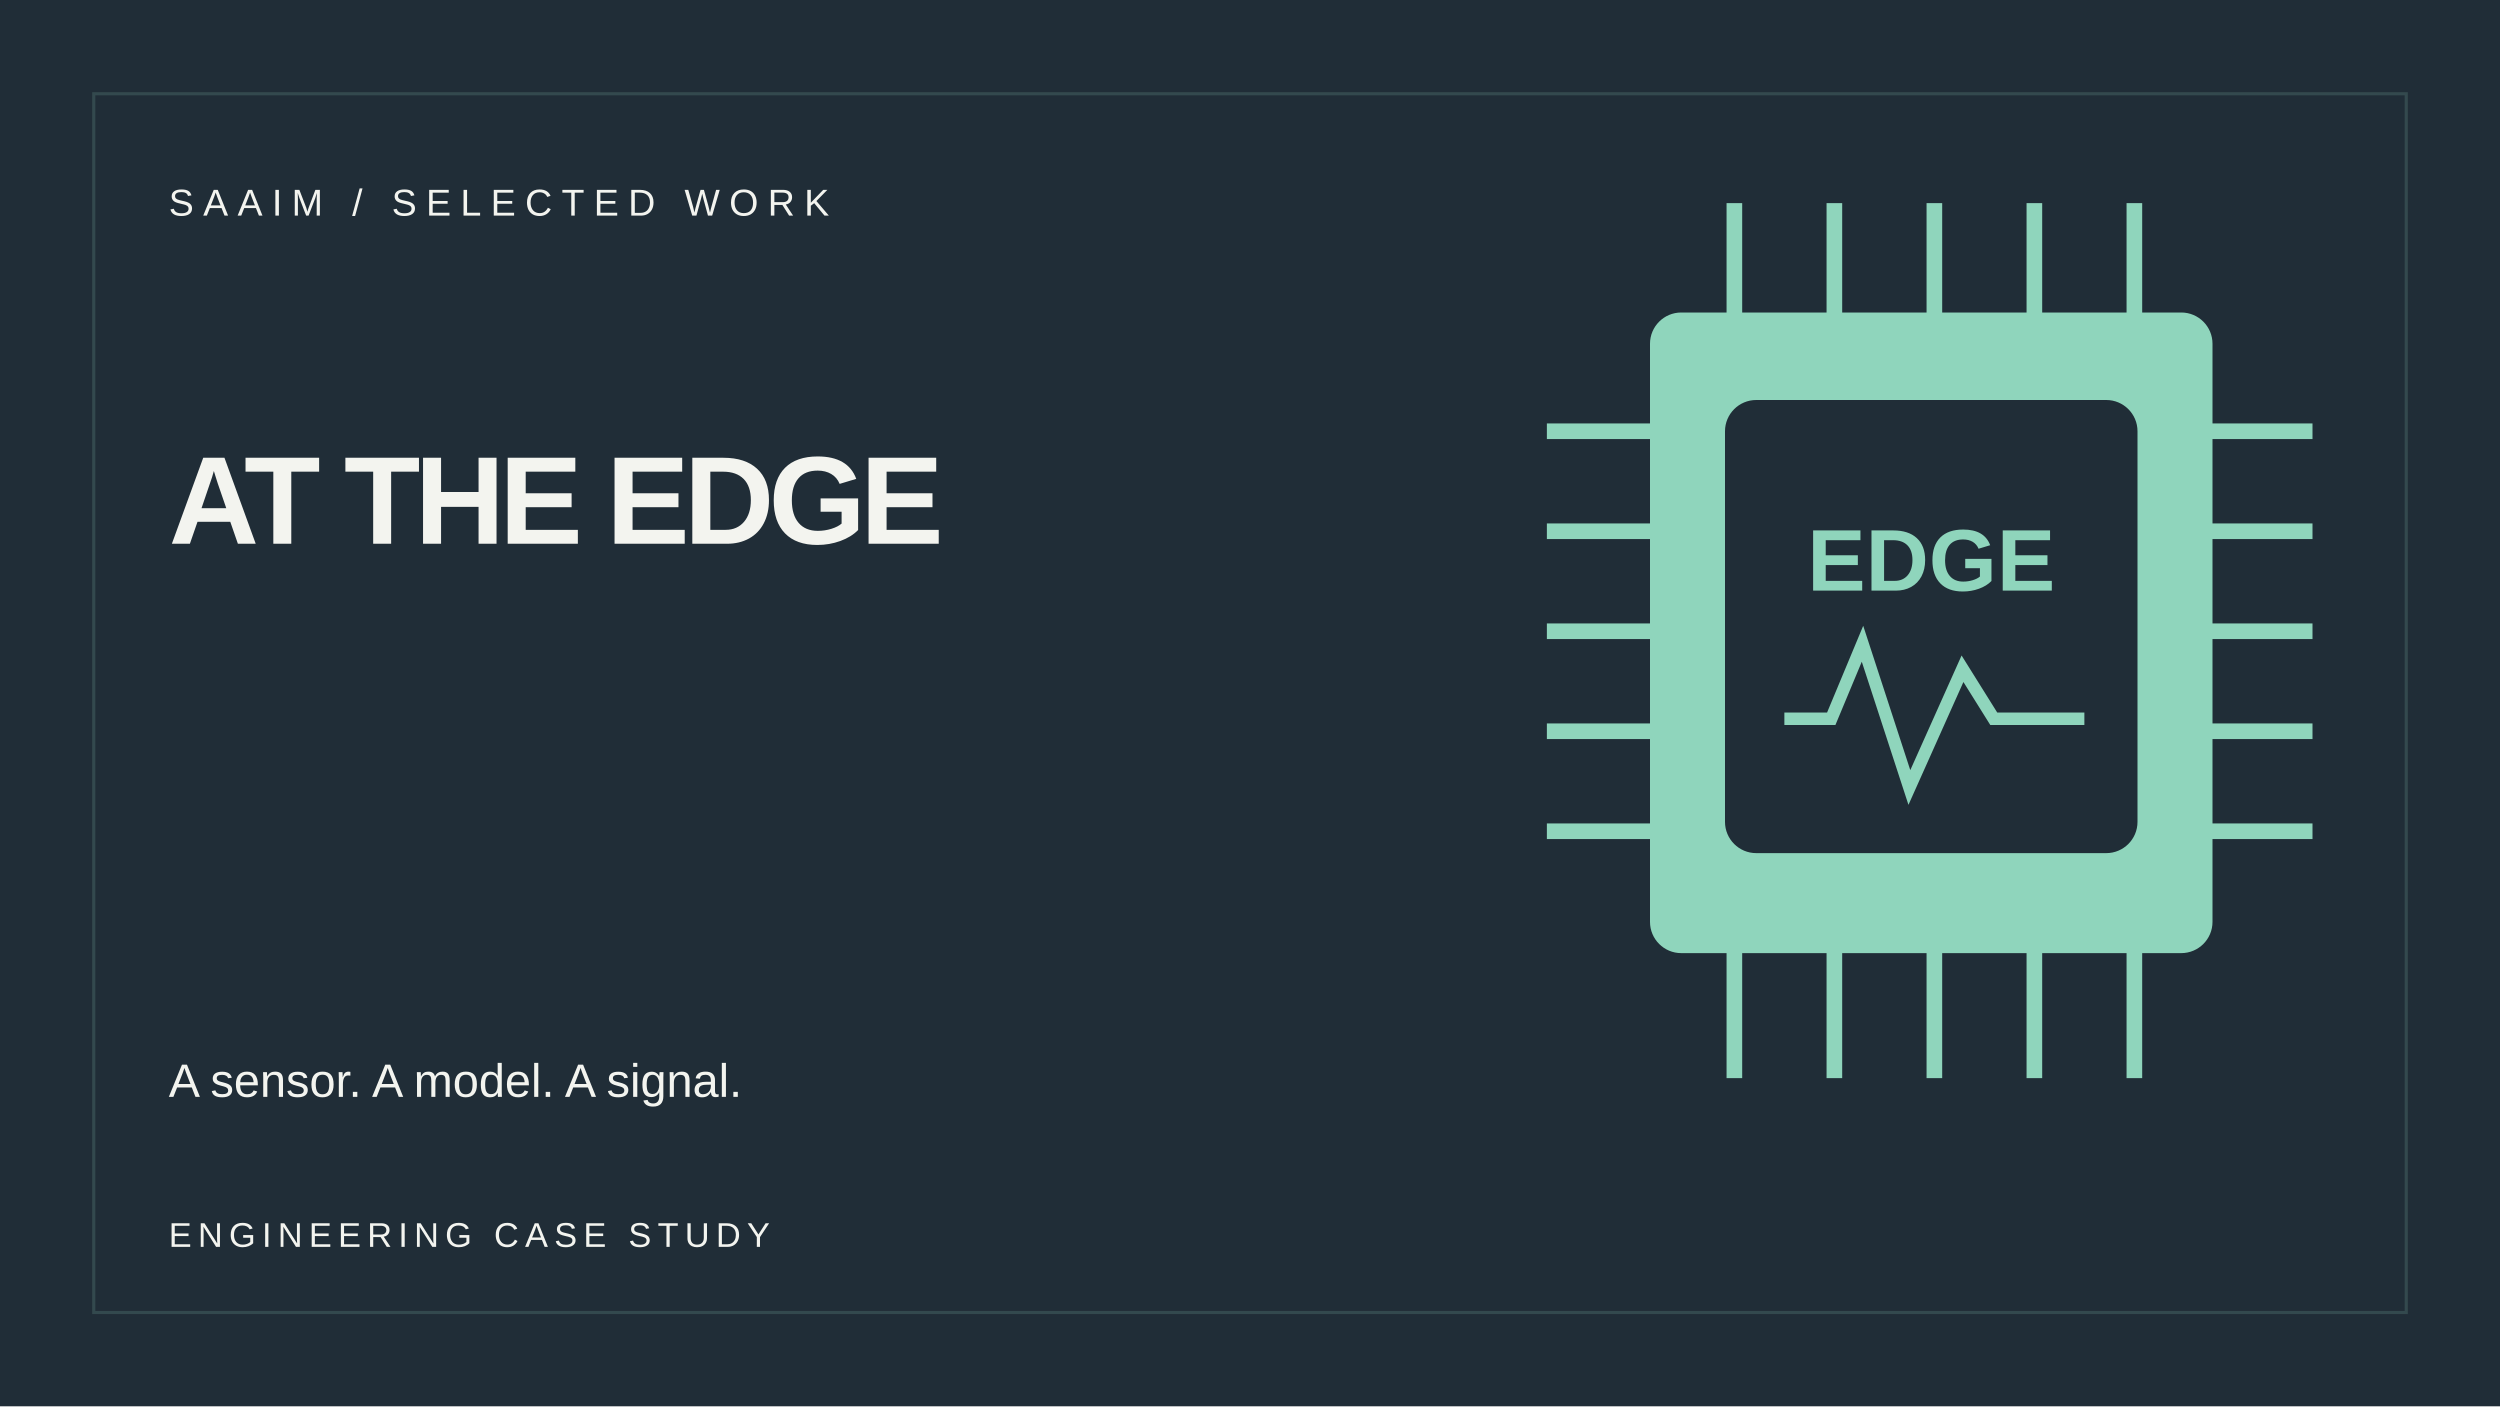
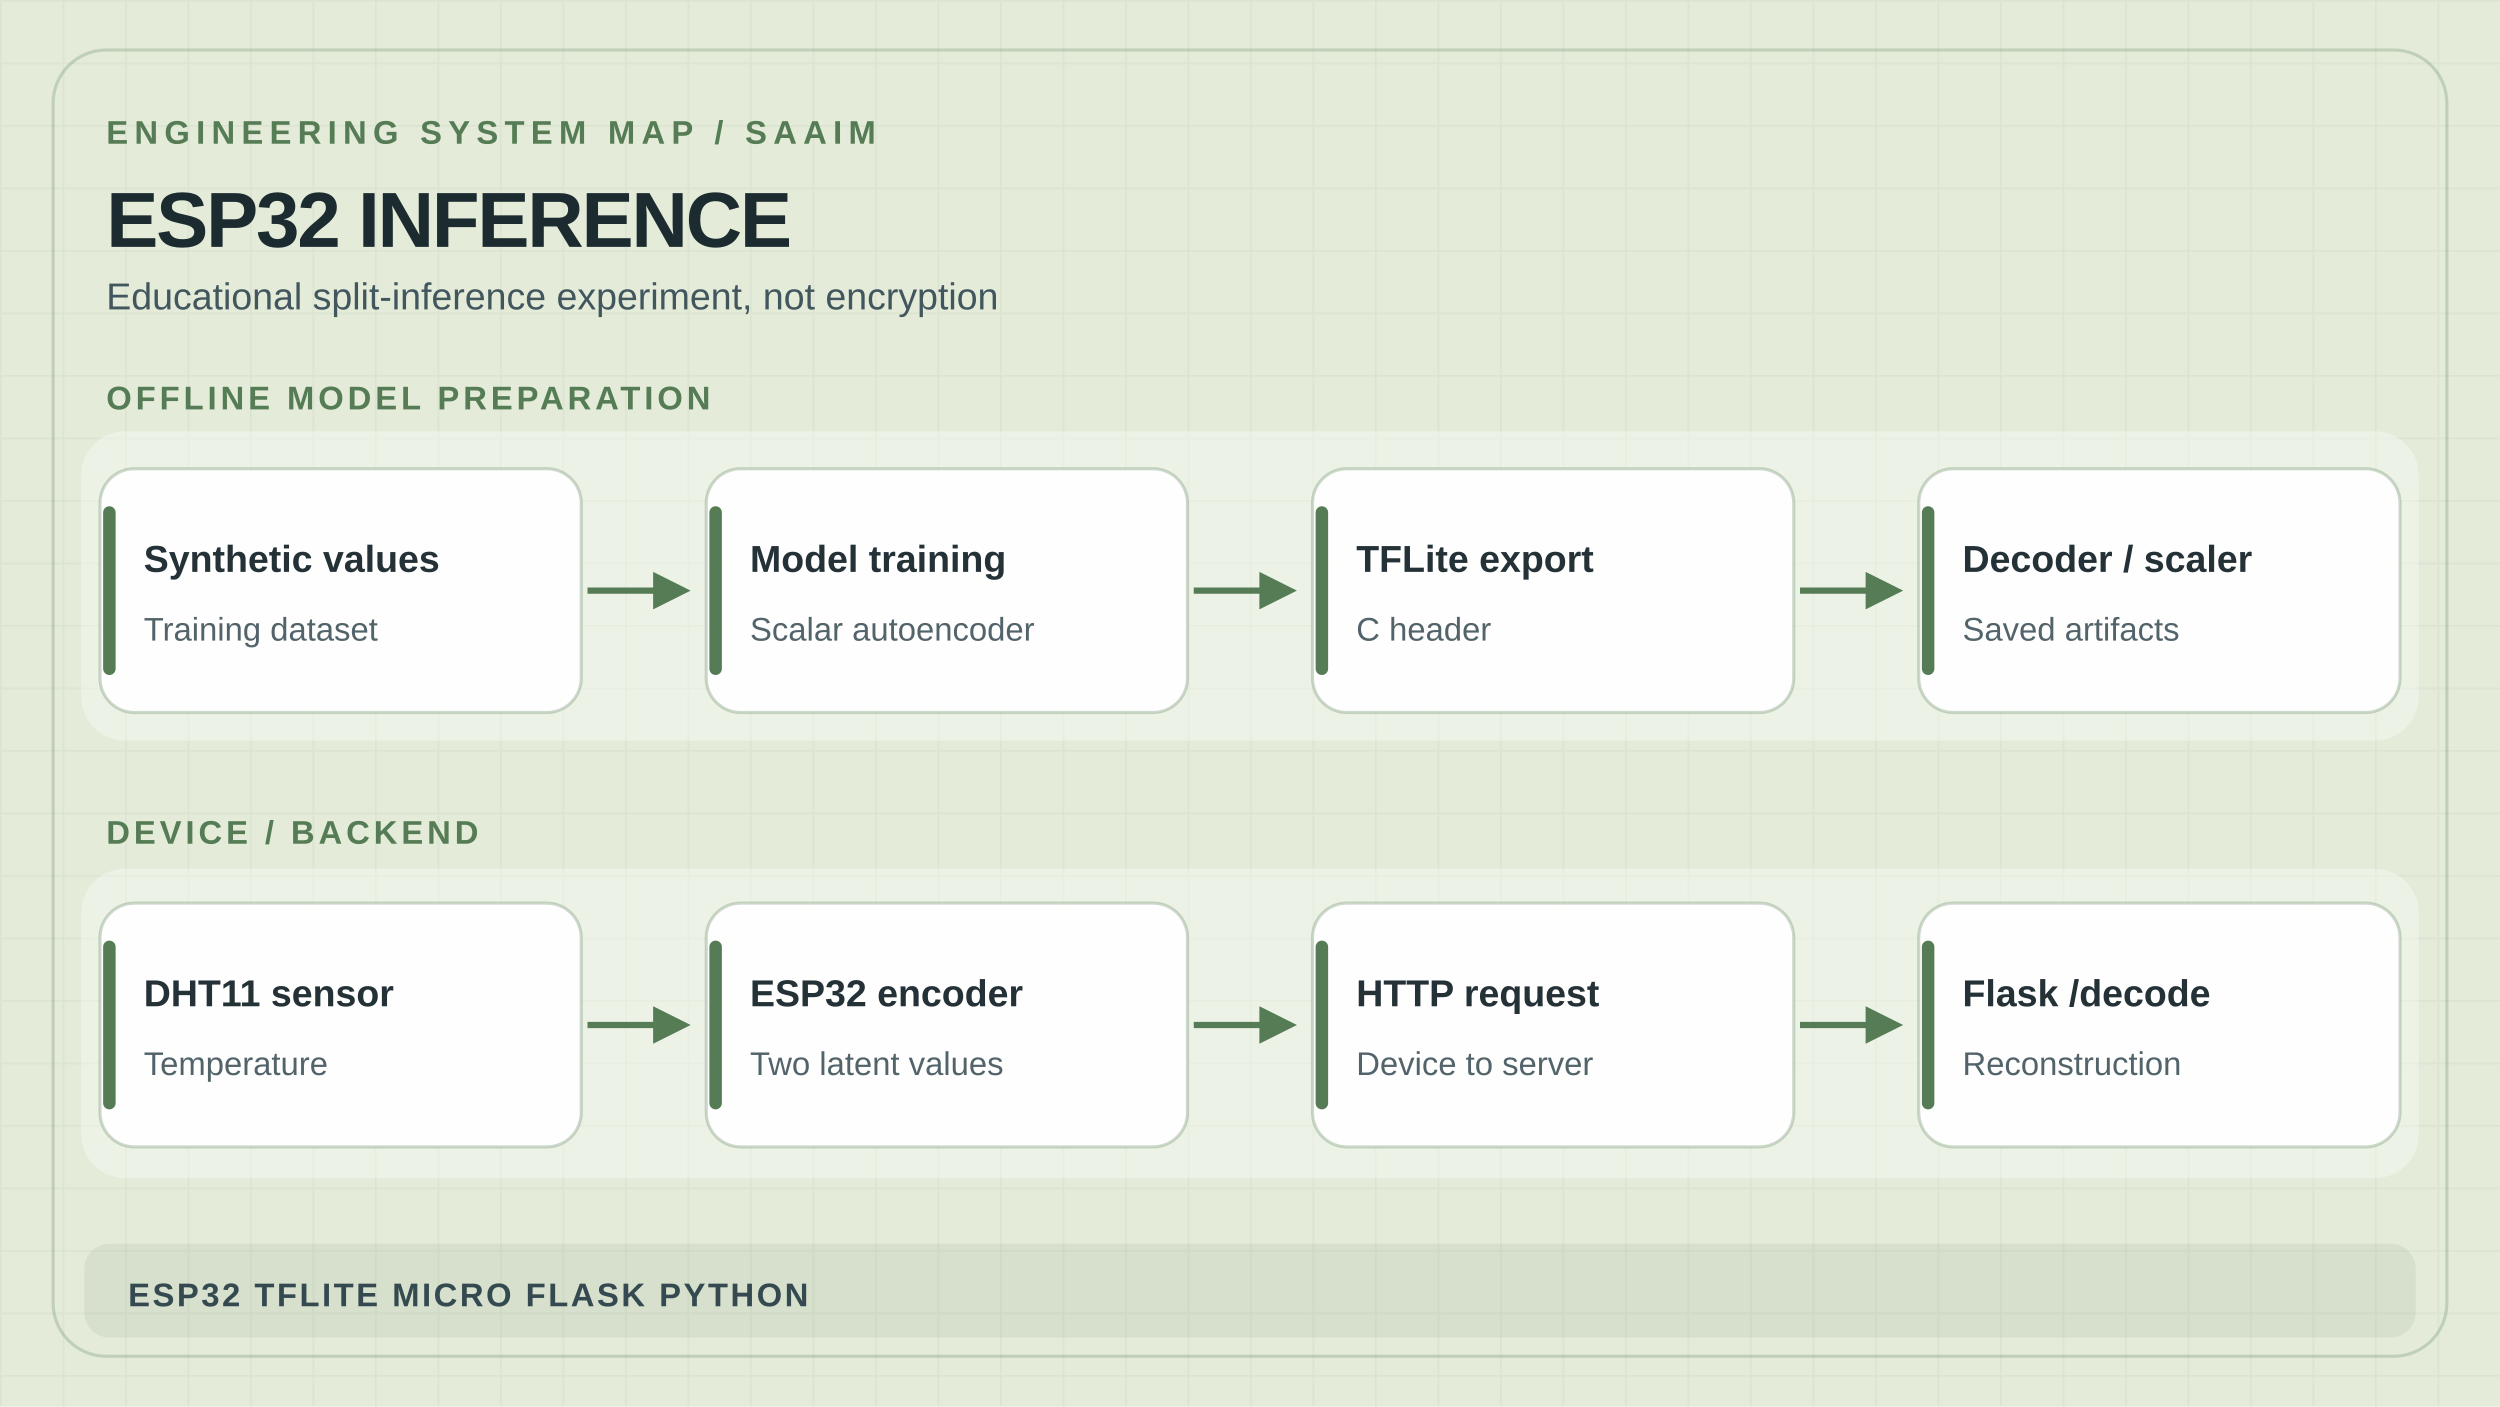
- <svg xmlns="http://www.w3.org/2000/svg" width="800" height="450" viewBox="0 0 800 450">
-   <rect width="800" height="450" fill="#202d37" />
-   <path d="M30 30h740v390H30z" stroke="#8fd5bc" stroke-opacity=".17" fill="none" />
-   <g font-family="Arial, Helvetica, sans-serif">
-     <text x="54" y="69" font-size="12" letter-spacing="3" fill="#f3f4ef">SAAIM / SELECTED WORK</text>
-     <text x="54" y="174" font-size="40" font-weight="800" letter-spacing="-1.8" fill="#f3f4ef">AT THE EDGE</text>
-     <text x="54" y="351" font-size="15" fill="#f3f4ef">A sensor. A model. A signal.</text>
-     <g stroke="#8fd5bc" stroke-width="5">
-       <path d="M555 65v55m0 170v55M495 138h45m155 0h45" />
-       <path d="M587 65v55m0 170v55M495 170h45m155 0h45" />
-       <path d="M619 65v55m0 170v55M495 202h45m155 0h45" />
-       <path d="M651 65v55m0 170v55M495 234h45m155 0h45" />
-       <path d="M683 65v55m0 170v55M495 266h45m155 0h45" />
+ <svg xmlns="http://www.w3.org/2000/svg" width="800" height="450" viewBox="0 0 800 450" role="img" aria-labelledby="title desc">
+   <defs>
+     <marker id="arrow" markerWidth="6" markerHeight="6" refX="4.5" refY="3" orient="auto">
+       <path d="M0 0 L6 3 L0 6 Z" fill="#557c55" />
+     </marker>
+     <pattern id="grid" width="20" height="20" patternUnits="userSpaceOnUse">
+       <path d="M20 0H0V20" fill="none" stroke="#557c55" stroke-opacity=".055" />
+     </pattern>
+   </defs>
+   <rect width="800" height="450" fill="#e4ebd9" />
+   <rect width="800" height="450" fill="url(#grid)" />
+   <rect x="17" y="16" width="766" height="418" rx="17" fill="none" stroke="#557c55" stroke-opacity=".25" />
+   <text x="34" y="46" fill="#557c55" font-family="Arial,Helvetica,sans-serif" font-size="10.5" font-weight="700" letter-spacing="2">ENGINEERING SYSTEM MAP / SAAIM</text>
+   <text x="34" y="79" fill="#1c2b30" font-family="Arial,Helvetica,sans-serif" font-size="25" font-weight="800" letter-spacing="-.7">ESP32 INFERENCE</text>
+   <text x="34" y="99" fill="#41565d" font-family="Arial,Helvetica,sans-serif" font-size="12">Educational split-inference experiment, not encryption</text>
+   <g font-family="Arial,Helvetica,sans-serif">
+     <text x="34" y="131" fill="#557c55" font-size="10.5" font-weight="700" letter-spacing="1.25">OFFLINE MODEL PREPARATION</text>
+     <rect x="26" y="138" width="748" height="99" rx="14" fill="#ffffff" fill-opacity=".33" />
+     <g>
+       <rect x="32" y="150" width="154" height="78" rx="11" fill="#ffffff" fill-opacity=".94" stroke="#557c55" stroke-opacity=".29" />
+       <rect x="33" y="162" width="4" height="54" rx="2" fill="#557c55" />
+       <text x="46" y="183" font-size="12" font-weight="700" fill="#243136">Synthetic values</text>
+       <text x="46" y="205" font-size="10.5" fill="#52636a">Training dataset</text>
    </g>
-     <rect x="528" y="100" width="180" height="205" rx="10" fill="#8fd5bc" />
-     <rect x="552" y="128" width="132" height="145" rx="10" fill="#202d37" />
-     <text x="618" y="189" text-anchor="middle" fill="#8fd5bc" font-size="28" font-weight="700">EDGE</text>
-     <path d="M571 230h15l10-24 15 46 17-38 10 16h29" stroke="#8fd5bc" stroke-width="4" fill="none" />
-     <text x="54" y="399" font-size="11" letter-spacing="2" fill="#f3f4ef">ENGINEERING CASE STUDY</text>
+     <g>
+       <rect x="226" y="150" width="154" height="78" rx="11" fill="#ffffff" fill-opacity=".94" stroke="#557c55" stroke-opacity=".29" />
+       <rect x="227" y="162" width="4" height="54" rx="2" fill="#557c55" />
+       <text x="240" y="183" font-size="12" font-weight="700" fill="#243136">Model training</text>
+       <text x="240" y="205" font-size="10.5" fill="#52636a">Scalar autoencoder</text>
+     </g>
+     <g>
+       <rect x="420" y="150" width="154" height="78" rx="11" fill="#ffffff" fill-opacity=".94" stroke="#557c55" stroke-opacity=".29" />
+       <rect x="421" y="162" width="4" height="54" rx="2" fill="#557c55" />
+       <text x="434" y="183" font-size="12" font-weight="700" fill="#243136">TFLite export</text>
+       <text x="434" y="205" font-size="10.5" fill="#52636a">C header</text>
+     </g>
+     <g>
+       <rect x="614" y="150" width="154" height="78" rx="11" fill="#ffffff" fill-opacity=".94" stroke="#557c55" stroke-opacity=".29" />
+       <rect x="615" y="162" width="4" height="54" rx="2" fill="#557c55" />
+       <text x="628" y="183" font-size="12" font-weight="700" fill="#243136">Decoder / scaler</text>
+       <text x="628" y="205" font-size="10.5" fill="#52636a">Saved artifacts</text>
+     </g>
+     <path d="M188 189 H218" stroke="#557c55" stroke-width="2" fill="none" marker-end="url(#arrow)" />
+     <path d="M382 189 H412" stroke="#557c55" stroke-width="2" fill="none" marker-end="url(#arrow)" />
+     <path d="M576 189 H606" stroke="#557c55" stroke-width="2" fill="none" marker-end="url(#arrow)" />
+     <text x="34" y="270" fill="#557c55" font-size="10.5" font-weight="700" letter-spacing="1.25">DEVICE / BACKEND</text>
+     <rect x="26" y="278" width="748" height="99" rx="14" fill="#ffffff" fill-opacity=".33" />
+     <g>
+       <rect x="32" y="289" width="154" height="78" rx="11" fill="#ffffff" fill-opacity=".94" stroke="#557c55" stroke-opacity=".29" />
+       <rect x="33" y="301" width="4" height="54" rx="2" fill="#557c55" />
+       <text x="46" y="322" font-size="12" font-weight="700" fill="#243136">DHT11 sensor</text>
+       <text x="46" y="344" font-size="10.5" fill="#52636a">Temperature</text>
+     </g>
+     <g>
+       <rect x="226" y="289" width="154" height="78" rx="11" fill="#ffffff" fill-opacity=".94" stroke="#557c55" stroke-opacity=".29" />
+       <rect x="227" y="301" width="4" height="54" rx="2" fill="#557c55" />
+       <text x="240" y="322" font-size="12" font-weight="700" fill="#243136">ESP32 encoder</text>
+       <text x="240" y="344" font-size="10.5" fill="#52636a">Two latent values</text>
+     </g>
+     <g>
+       <rect x="420" y="289" width="154" height="78" rx="11" fill="#ffffff" fill-opacity=".94" stroke="#557c55" stroke-opacity=".29" />
+       <rect x="421" y="301" width="4" height="54" rx="2" fill="#557c55" />
+       <text x="434" y="322" font-size="12" font-weight="700" fill="#243136">HTTP request</text>
+       <text x="434" y="344" font-size="10.5" fill="#52636a">Device to server</text>
+     </g>
+     <g>
+       <rect x="614" y="289" width="154" height="78" rx="11" fill="#ffffff" fill-opacity=".94" stroke="#557c55" stroke-opacity=".29" />
+       <rect x="615" y="301" width="4" height="54" rx="2" fill="#557c55" />
+       <text x="628" y="322" font-size="12" font-weight="700" fill="#243136">Flask /decode</text>
+       <text x="628" y="344" font-size="10.5" fill="#52636a">Reconstruction</text>
+     </g>
+     <path d="M188 328 H218" stroke="#557c55" stroke-width="2" fill="none" marker-end="url(#arrow)" />
+     <path d="M382 328 H412" stroke="#557c55" stroke-width="2" fill="none" marker-end="url(#arrow)" />
+     <path d="M576 328 H606" stroke="#557c55" stroke-width="2" fill="none" marker-end="url(#arrow)" />
+     <rect x="27" y="398" width="746" height="30" rx="8" fill="#557c55" fill-opacity=".10" />
+     <text x="41" y="418" font-size="10.5" font-weight="700" letter-spacing=".8" fill="#354a50">ESP32   TFLITE MICRO   FLASK   PYTHON</text>
  </g>
</svg>
